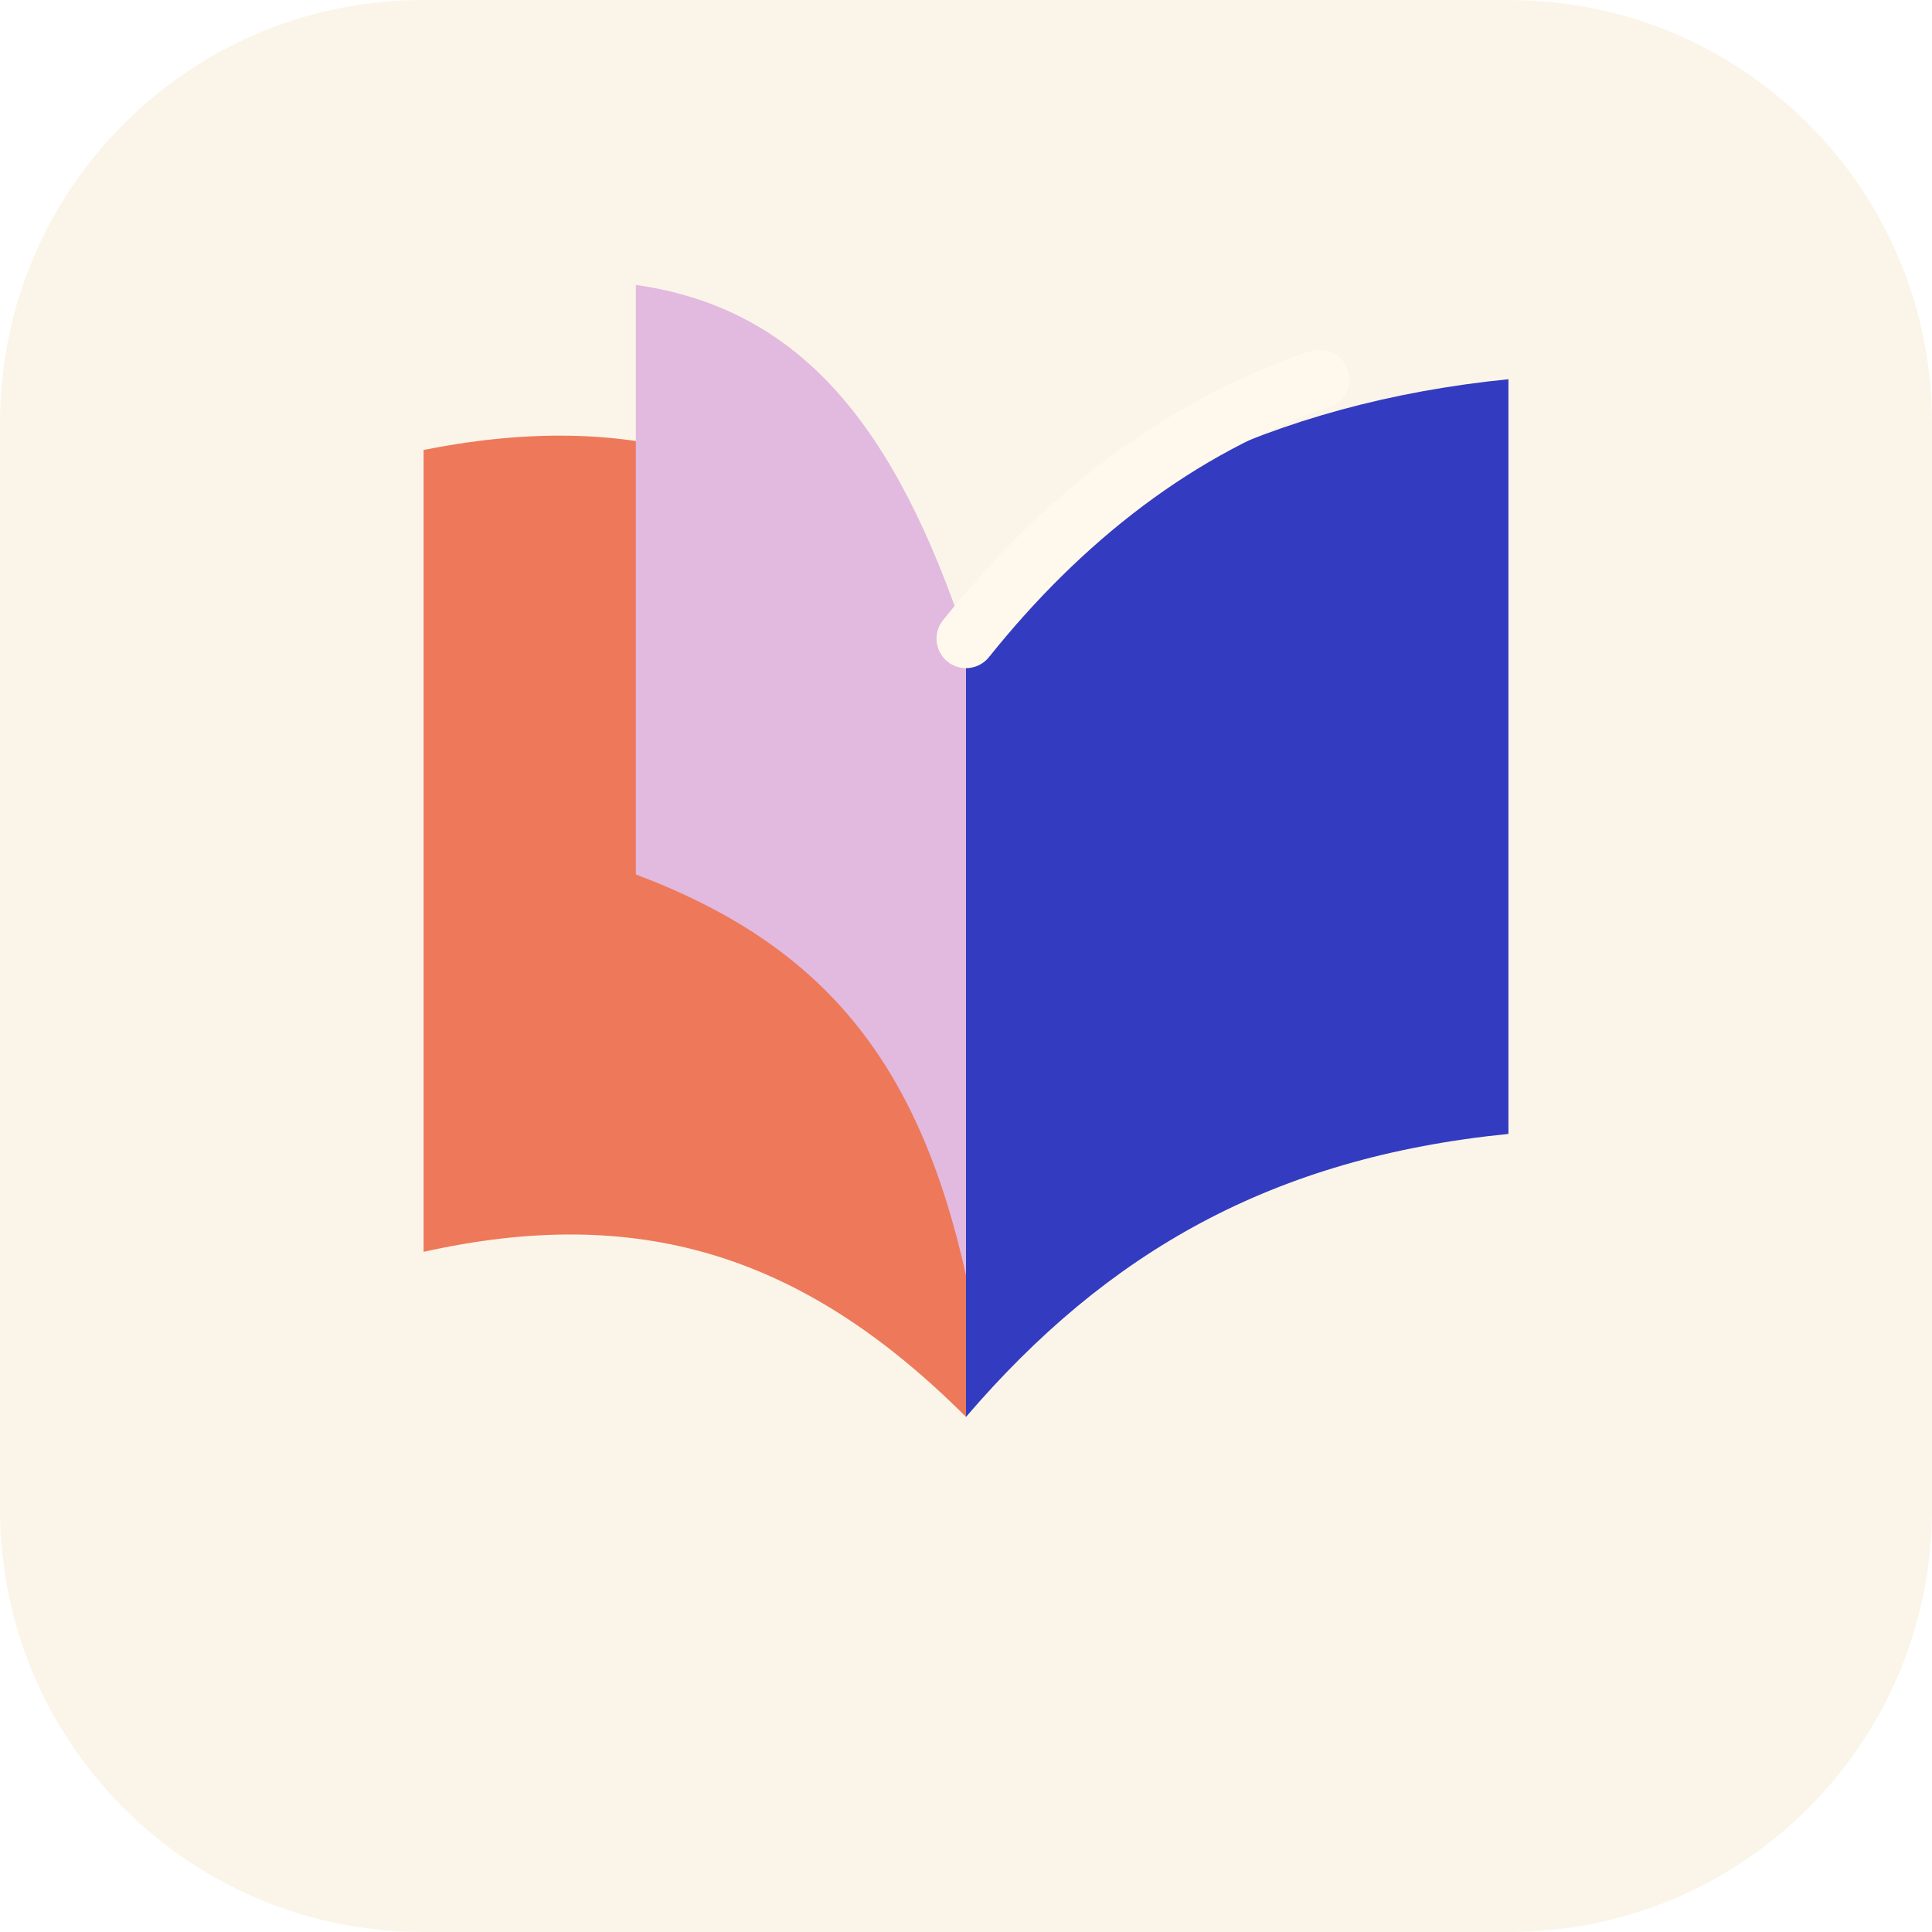
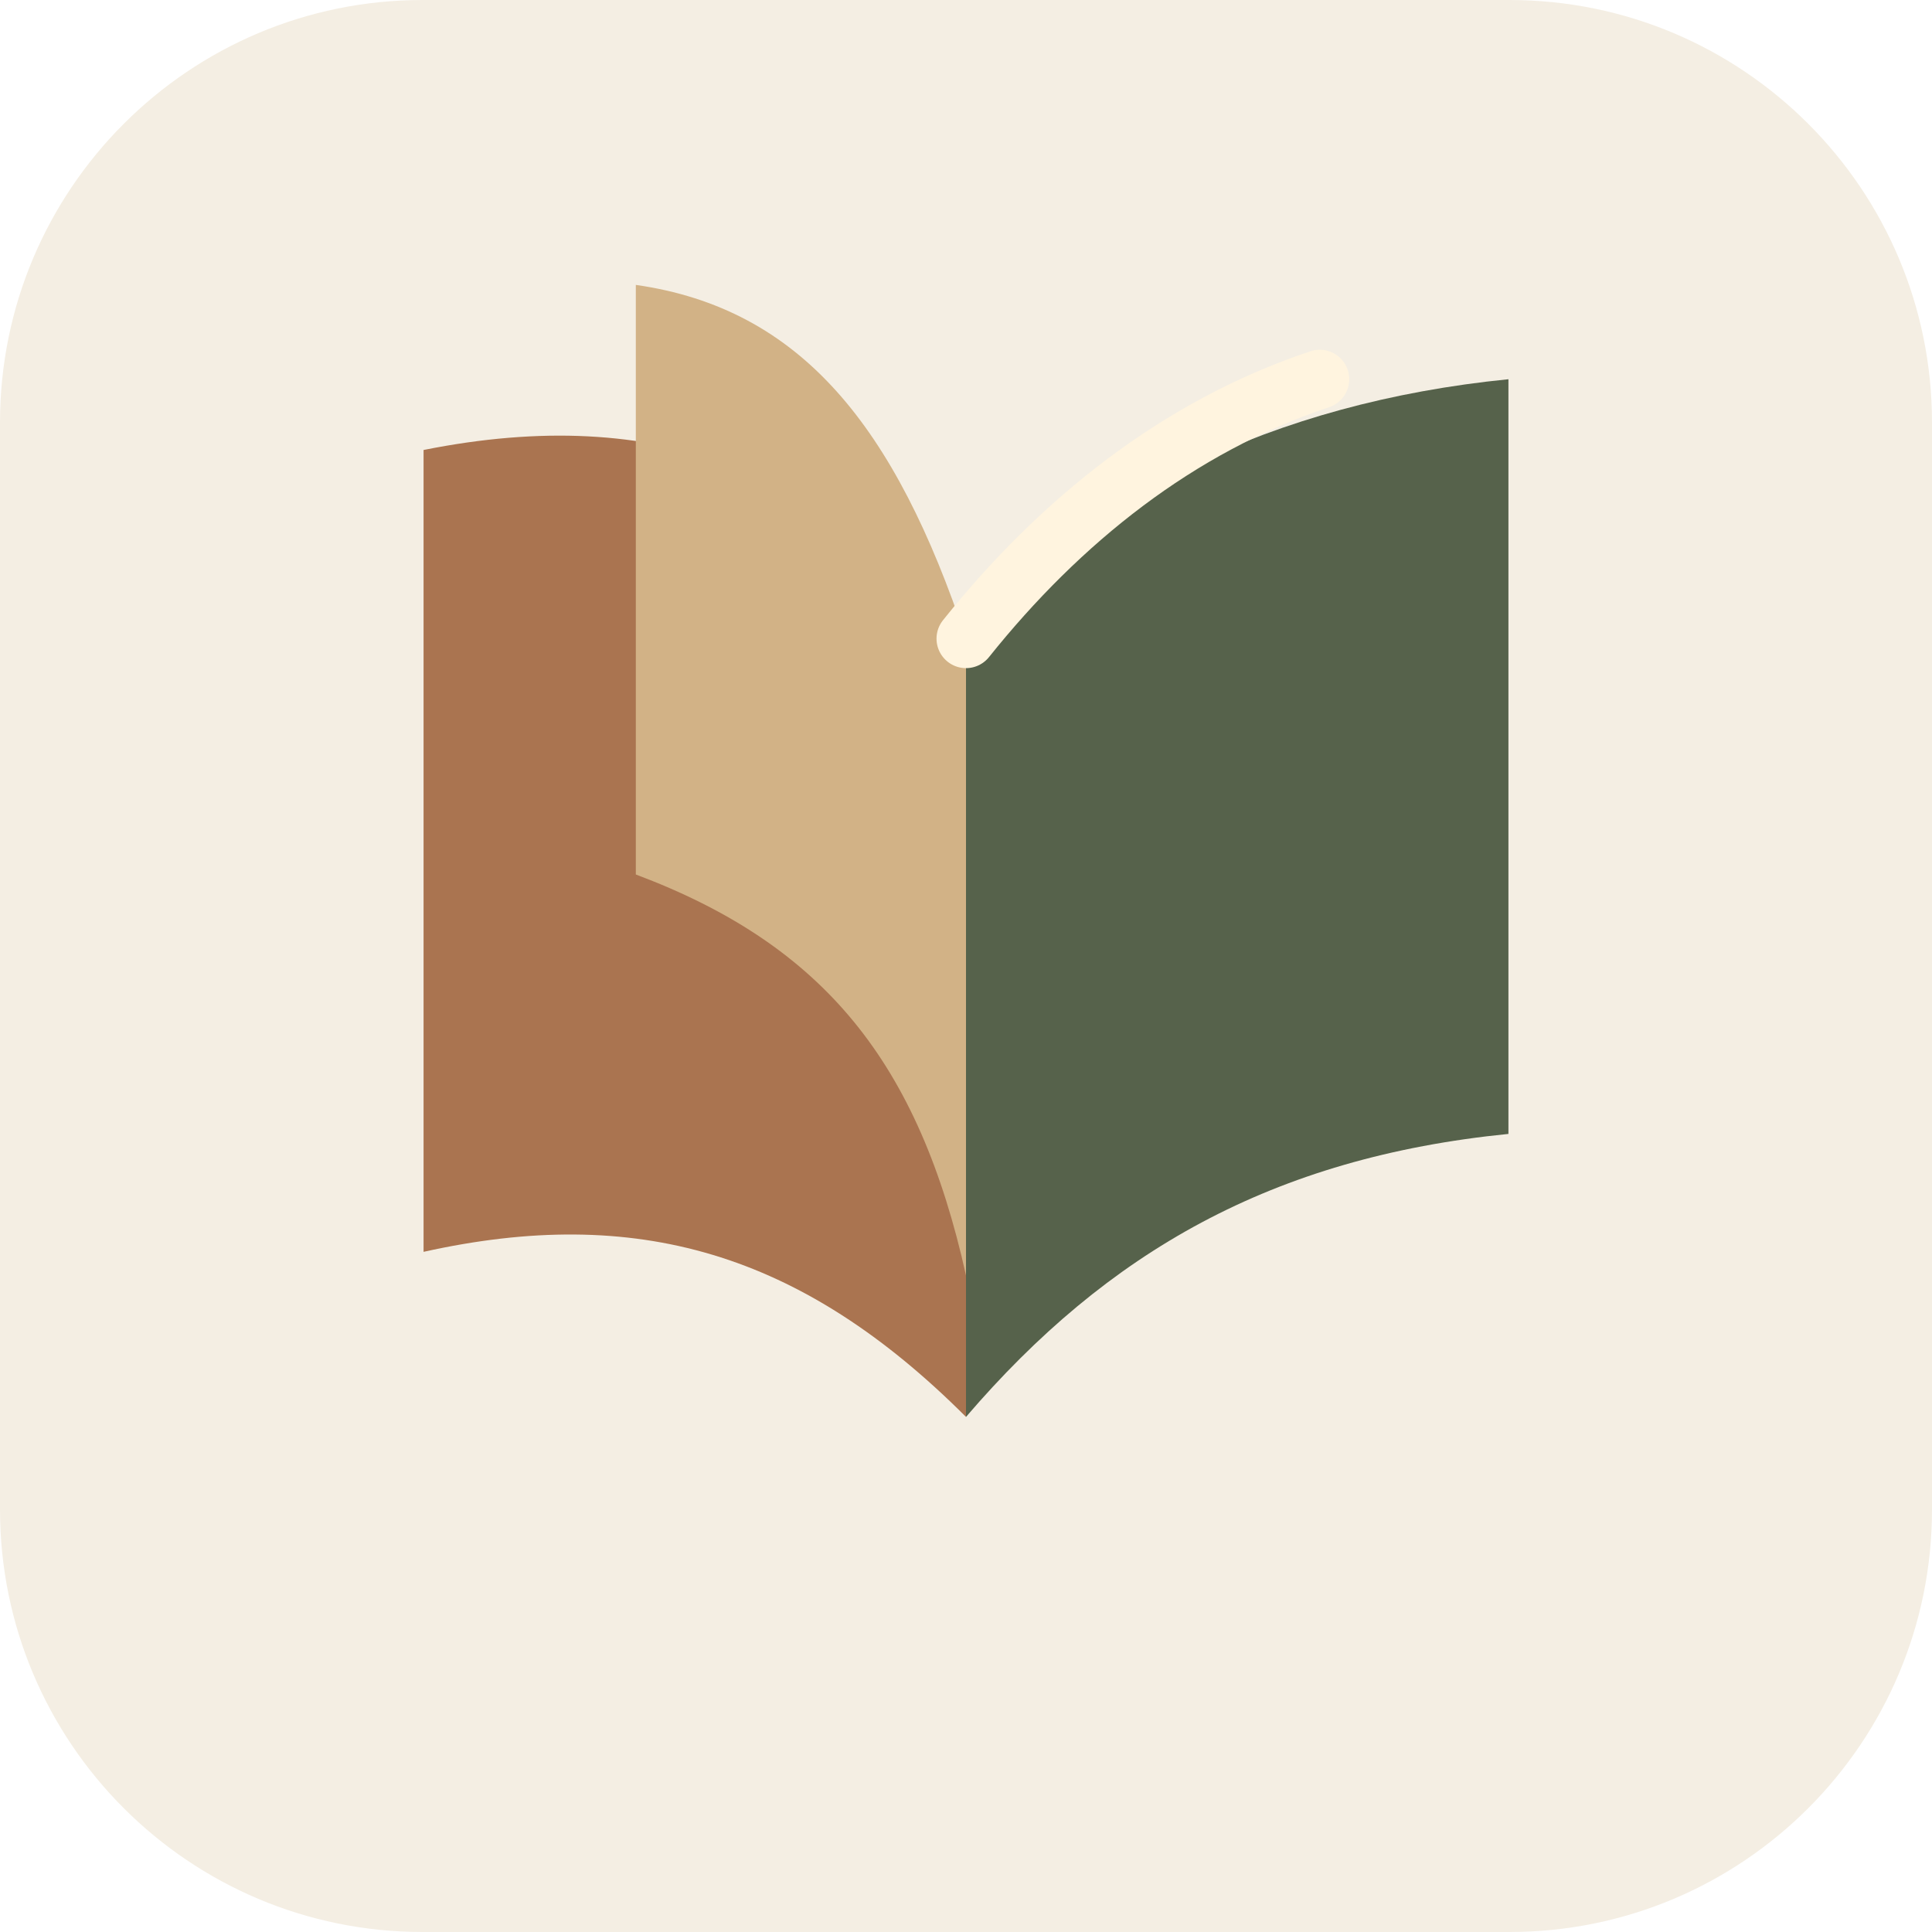
<svg xmlns="http://www.w3.org/2000/svg" viewBox="0 0 512 512">
-   <rect width="512" height="512" rx="112" fill="#fbf5e9" />
+   <rect width="512" height="512" rx="112" fill="#f4eee3" />
  <g transform="translate(56 38) scale(6.25)">
-     <path d="M9 13c10-2 17 1 23 8v33C25 47 18 45 9 47Z" fill="#ed795a" />
-     <path d="M55 10c-10 1-18 5-23 11v33c6-7 13-11 23-12Z" fill="#333bc0" />
-     <path d="M18 6c7 1 11 6 14 15v27c-2-9-6-14-14-17Z" fill="#e2b9df" />
-     <path d="M32 21c4-5 9-9 15-11" fill="none" stroke="#fff9ed" stroke-width="2.5" stroke-linecap="round" />
+     <path d="M9 13c10-2 17 1 23 8v33C25 47 18 45 9 47Z" fill="#aa7450" />
+     <path d="M55 10c-10 1-18 5-23 11v33c6-7 13-11 23-12Z" fill="#56624b" />
+     <path d="M18 6c7 1 11 6 14 15v27c-2-9-6-14-14-17Z" fill="#d2b286" />
+     <path d="M32 21c4-5 9-9 15-11" fill="none" stroke="#fff4df" stroke-width="2.5" stroke-linecap="round" />
  </g>
</svg>
